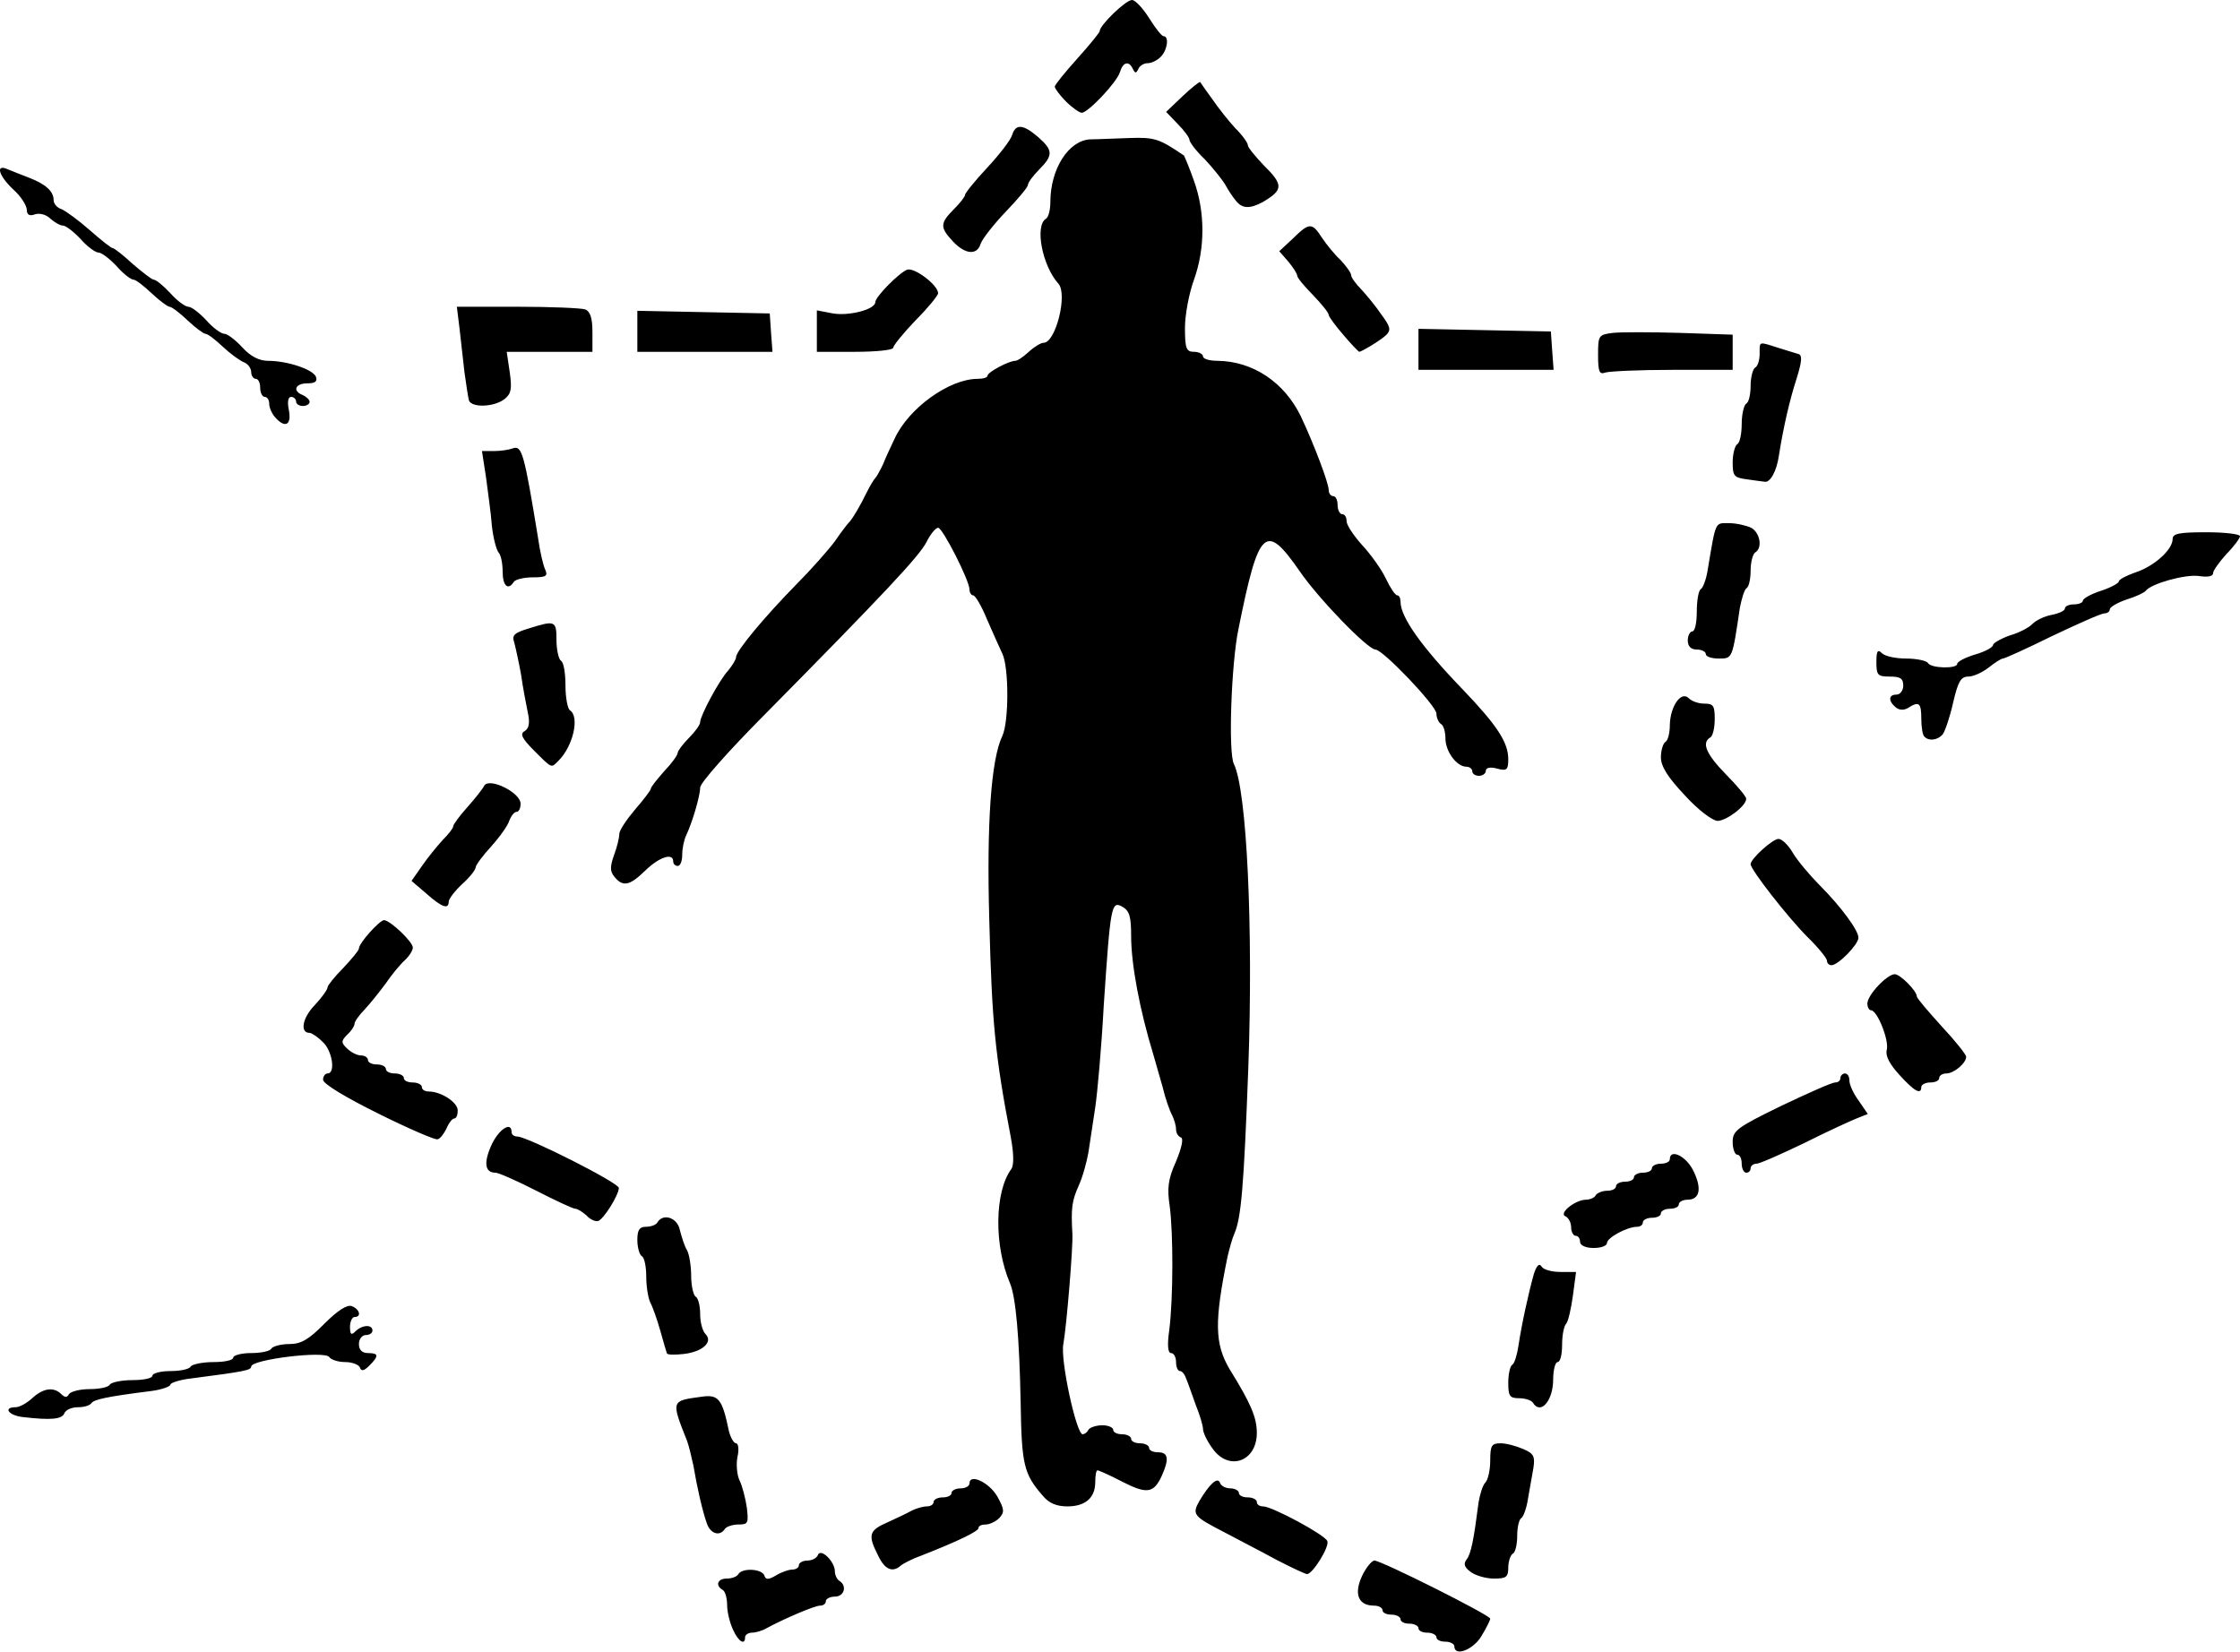
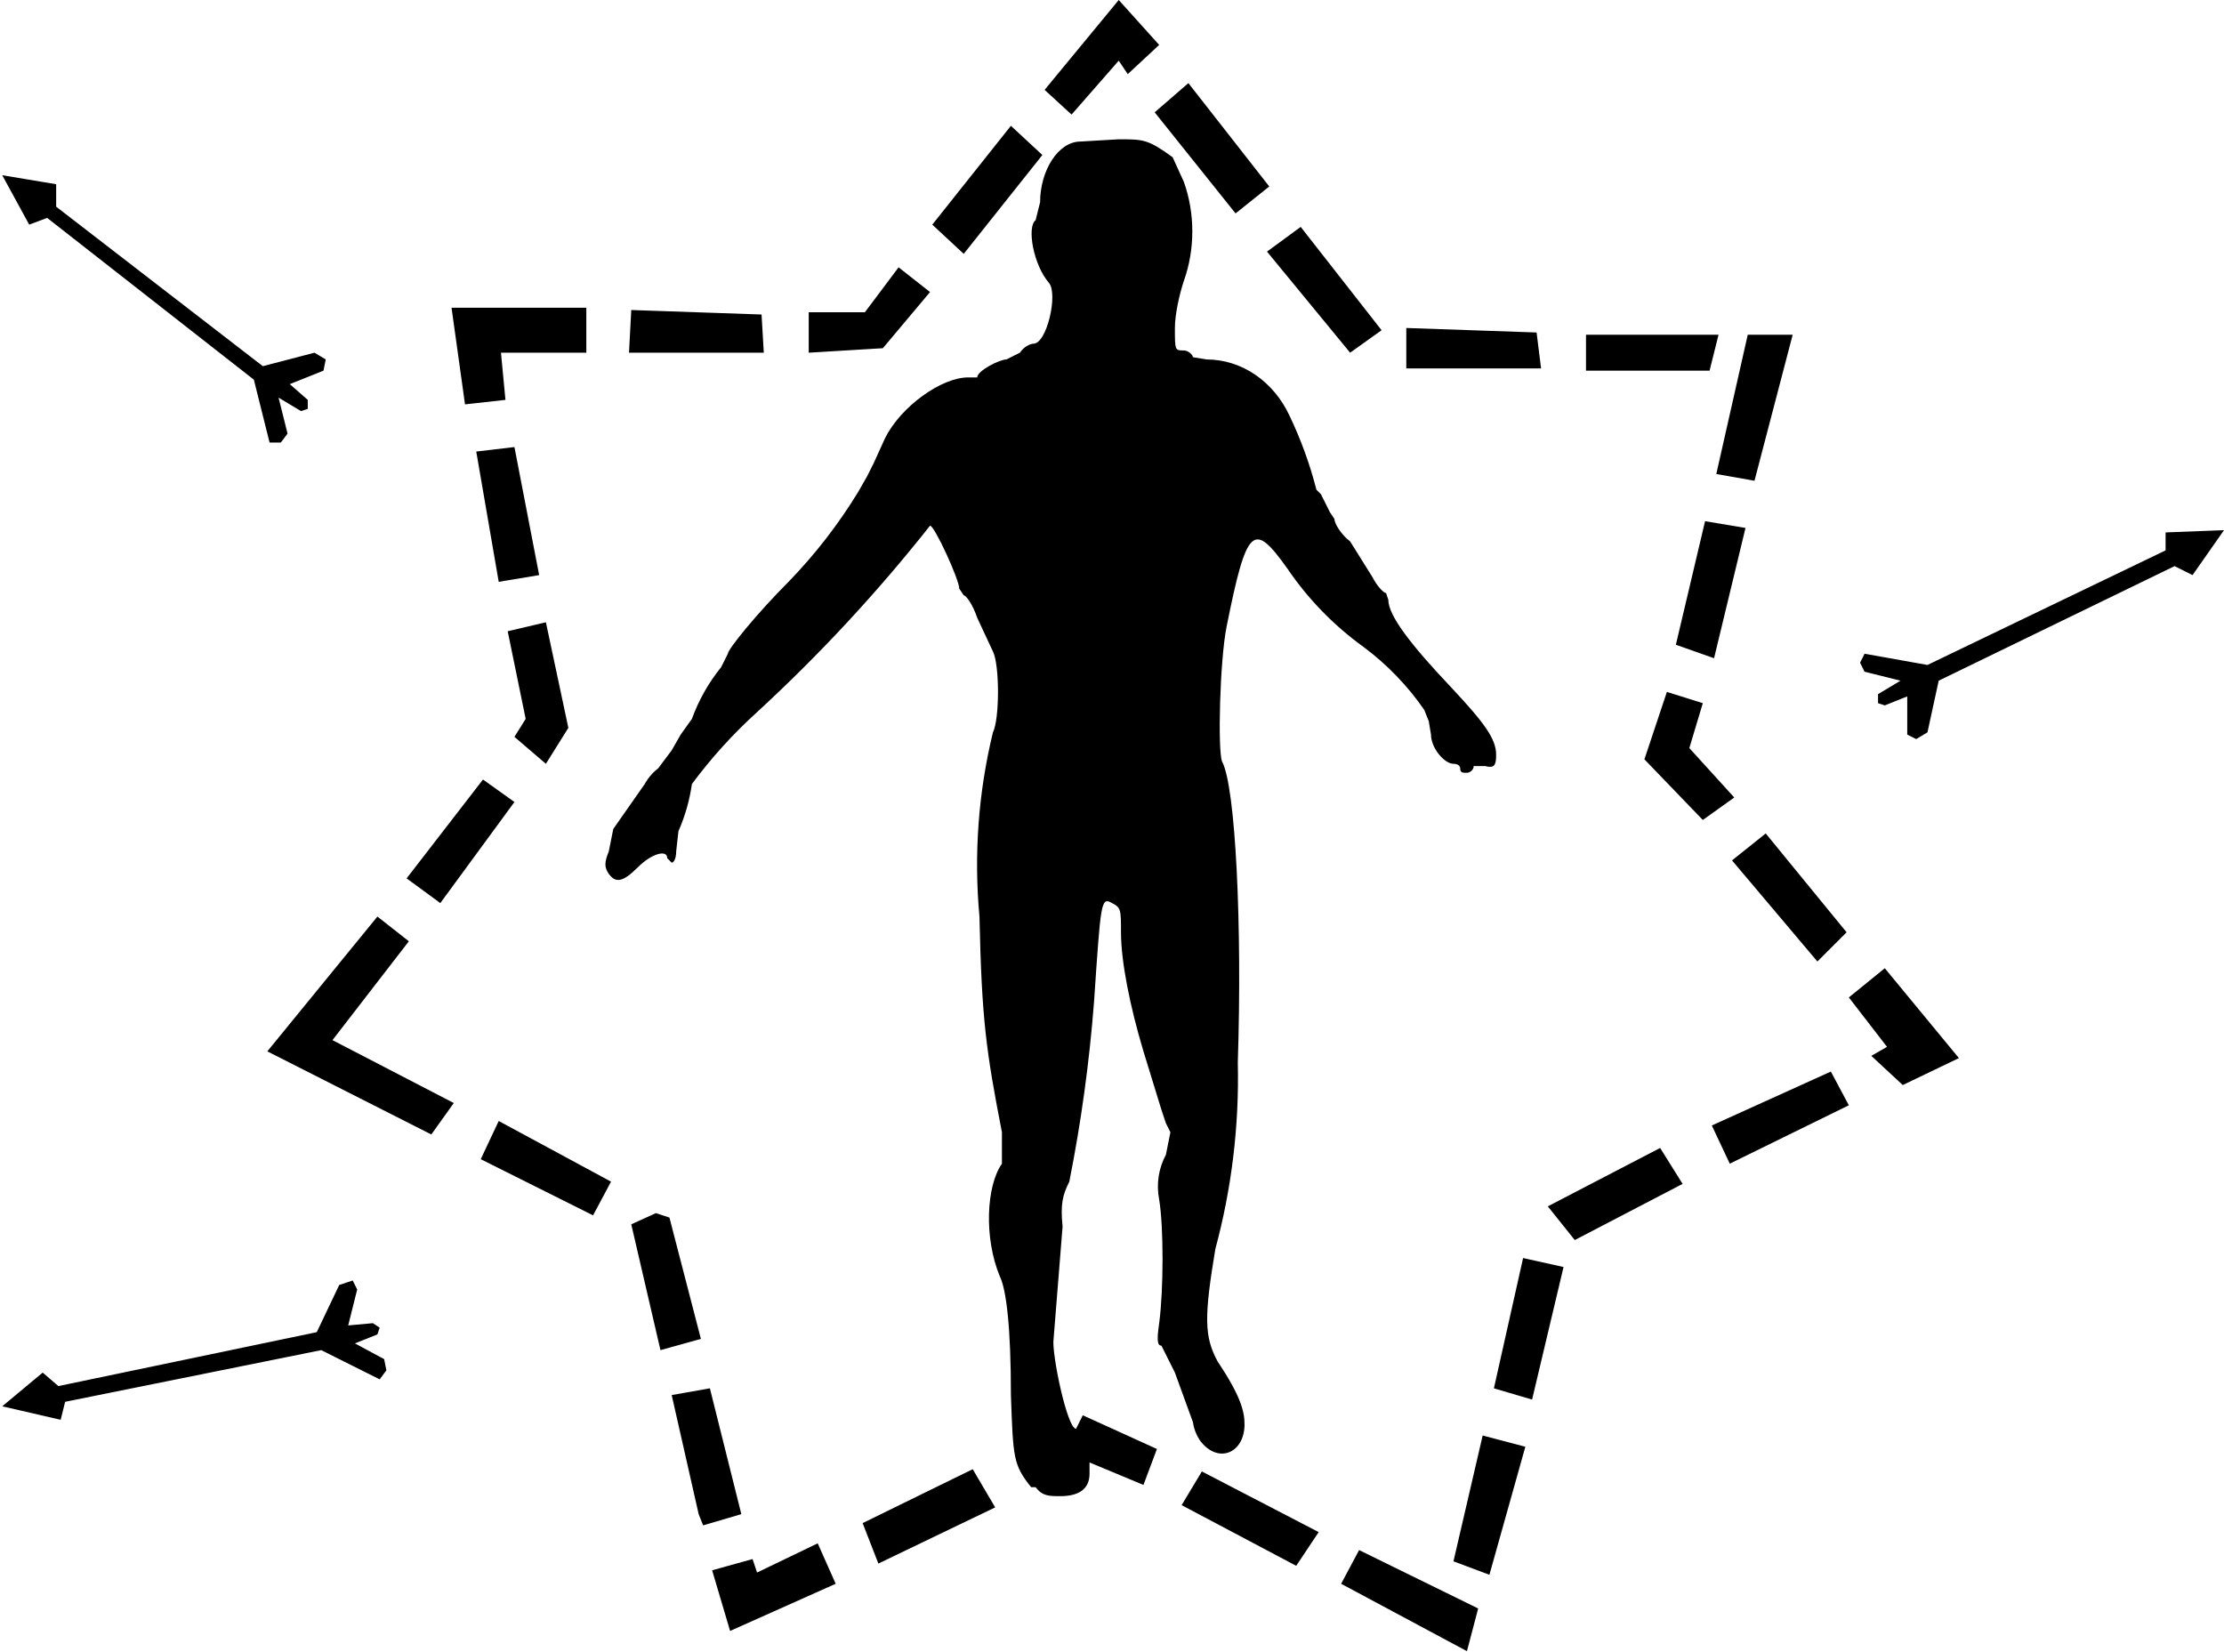
- <svg xmlns="http://www.w3.org/2000/svg" id="root" viewBox="0 0 99 73">
-   <g>
-     <path d="M 64.277 72.77 C 64.277 72.668 64.098 72.566 63.883 72.566 C 63.664 72.566 63.484 72.488 63.484 72.367 C 63.484 72.27 63.305 72.168 63.086 72.168 C 62.867 72.168 62.691 72.09 62.691 71.969 C 62.691 71.871 62.512 71.77 62.293 71.77 C 62.074 71.77 61.898 71.691 61.898 71.57 C 61.898 71.473 61.719 71.371 61.5 71.371 C 61.281 71.371 61.102 71.293 61.102 71.172 C 61.102 71.074 60.945 70.973 60.727 70.973 C 60.031 70.973 59.832 70.457 60.191 69.676 C 60.367 69.297 60.629 68.98 60.746 68.98 C 61.043 68.98 65.863 71.391 65.863 71.551 C 65.863 71.613 65.688 71.969 65.469 72.328 C 65.109 72.926 64.277 73.246 64.277 72.77 Z M 32.395 72.031 C 32.254 71.73 32.137 71.254 32.137 70.953 C 32.137 70.656 32.055 70.336 31.938 70.277 C 31.598 70.078 31.719 69.777 32.113 69.777 C 32.332 69.777 32.57 69.699 32.633 69.578 C 32.809 69.297 33.664 69.34 33.781 69.637 C 33.84 69.836 33.961 69.836 34.297 69.637 C 34.516 69.5 34.852 69.379 35.012 69.379 C 35.172 69.379 35.309 69.297 35.309 69.18 C 35.309 69.078 35.488 68.98 35.688 68.98 C 35.906 68.98 36.102 68.859 36.145 68.742 C 36.262 68.402 36.898 69.02 36.898 69.457 C 36.898 69.617 36.996 69.816 37.094 69.875 C 37.453 70.098 37.312 70.574 36.898 70.574 C 36.68 70.574 36.5 70.676 36.5 70.773 C 36.5 70.895 36.383 70.973 36.242 70.973 C 36.004 70.973 34.656 71.551 33.883 71.969 C 33.684 72.09 33.387 72.168 33.227 72.168 C 33.066 72.168 32.93 72.27 32.93 72.367 C 32.93 72.746 32.633 72.566 32.395 72.031 Z M 64.992 69.477 C 64.715 69.277 64.676 69.121 64.812 68.941 C 65.012 68.699 65.133 68.082 65.348 66.406 C 65.41 66.051 65.527 65.652 65.648 65.531 C 65.766 65.41 65.863 64.973 65.863 64.555 C 65.863 63.895 65.926 63.797 66.32 63.797 C 66.578 63.797 67.016 63.918 67.332 64.055 C 67.789 64.254 67.848 64.375 67.77 64.895 C 67.711 65.23 67.609 65.828 67.531 66.25 C 67.473 66.648 67.332 67.047 67.234 67.105 C 67.137 67.164 67.055 67.504 67.055 67.883 C 67.055 68.262 66.977 68.621 66.855 68.68 C 66.758 68.742 66.66 69.02 66.66 69.297 C 66.66 69.719 66.559 69.777 66.023 69.777 C 65.668 69.777 65.191 69.637 64.992 69.477 Z M 56.441 68.961 C 55.785 68.602 54.734 68.062 54.098 67.723 C 52.75 67.027 52.672 66.945 53.008 66.348 C 53.445 65.609 53.82 65.25 53.922 65.551 C 53.961 65.672 54.16 65.789 54.379 65.789 C 54.574 65.789 54.754 65.891 54.754 65.988 C 54.754 66.109 54.934 66.188 55.152 66.188 C 55.367 66.188 55.547 66.289 55.547 66.387 C 55.547 66.508 55.668 66.586 55.824 66.586 C 56.223 66.586 58.562 67.844 58.664 68.121 C 58.762 68.383 58.008 69.578 57.77 69.578 C 57.691 69.578 57.094 69.297 56.441 68.961 Z M 38.801 68.742 C 38.344 67.844 38.406 67.645 39.238 67.285 C 39.637 67.105 40.133 66.867 40.309 66.766 C 40.508 66.668 40.805 66.586 40.965 66.586 C 41.121 66.586 41.262 66.508 41.262 66.387 C 41.262 66.289 41.441 66.188 41.66 66.188 C 41.879 66.188 42.055 66.109 42.055 65.988 C 42.055 65.891 42.234 65.789 42.453 65.789 C 42.672 65.789 42.848 65.691 42.848 65.57 C 42.848 65.113 43.723 65.531 44.078 66.148 C 44.398 66.727 44.398 66.848 44.16 67.105 C 44 67.266 43.723 67.387 43.562 67.387 C 43.387 67.387 43.246 67.445 43.246 67.543 C 43.246 67.684 42.352 68.121 40.766 68.742 C 40.328 68.898 39.895 69.121 39.793 69.219 C 39.438 69.52 39.098 69.379 38.801 68.742 Z M 31.242 67.344 C 31.043 66.785 30.805 65.73 30.648 64.793 C 30.566 64.414 30.449 63.918 30.367 63.695 C 29.656 61.902 29.656 61.922 30.984 61.742 C 31.758 61.625 31.918 61.824 32.215 63.258 C 32.293 63.559 32.434 63.797 32.531 63.797 C 32.633 63.797 32.672 64.074 32.59 64.414 C 32.531 64.734 32.57 65.211 32.691 65.449 C 32.809 65.691 32.949 66.23 33.008 66.648 C 33.086 67.324 33.066 67.387 32.633 67.387 C 32.371 67.387 32.094 67.484 32.035 67.586 C 31.816 67.922 31.402 67.805 31.242 67.344 Z M 46.082 66.109 C 45.25 65.152 45.152 64.754 45.109 62.004 C 45.051 59.07 44.895 57.336 44.637 56.719 C 43.922 55.043 43.961 52.672 44.695 51.676 C 44.812 51.516 44.812 51.016 44.676 50.281 C 43.98 46.652 43.84 45.215 43.723 40.672 C 43.602 36.406 43.801 33.574 44.297 32.535 C 44.594 31.918 44.594 29.488 44.297 28.887 C 44.18 28.629 43.859 27.93 43.621 27.375 C 43.387 26.797 43.105 26.316 43.008 26.316 C 42.93 26.316 42.848 26.195 42.848 26.059 C 42.848 25.66 41.66 23.328 41.461 23.328 C 41.359 23.328 41.121 23.605 40.945 23.965 C 40.629 24.582 39.098 26.219 33.781 31.602 C 32.215 33.176 30.945 34.609 30.945 34.809 C 30.945 35.188 30.586 36.383 30.328 36.922 C 30.23 37.121 30.152 37.5 30.152 37.781 C 30.152 38.059 30.07 38.277 29.953 38.277 C 29.852 38.277 29.754 38.199 29.754 38.078 C 29.754 37.68 29.141 37.879 28.523 38.477 C 27.828 39.156 27.531 39.215 27.156 38.758 C 26.957 38.516 26.957 38.316 27.137 37.801 C 27.273 37.441 27.371 37.023 27.371 36.863 C 27.371 36.703 27.691 36.227 28.066 35.785 C 28.445 35.348 28.762 34.93 28.762 34.871 C 28.762 34.789 29.039 34.449 29.355 34.09 C 29.695 33.734 29.953 33.375 29.953 33.273 C 29.953 33.195 30.172 32.895 30.449 32.617 C 30.727 32.336 30.945 32.039 30.945 31.918 C 30.945 31.641 31.797 30.043 32.195 29.625 C 32.371 29.406 32.531 29.148 32.531 29.047 C 32.531 28.77 33.82 27.234 35.211 25.816 C 35.863 25.16 36.617 24.305 36.898 23.926 C 37.156 23.547 37.434 23.188 37.492 23.125 C 37.652 22.988 38.047 22.309 38.324 21.73 C 38.465 21.453 38.621 21.191 38.684 21.133 C 38.742 21.074 38.902 20.793 39.039 20.496 C 39.16 20.176 39.398 19.699 39.535 19.398 C 40.152 18.043 41.957 16.746 43.207 16.746 C 43.445 16.746 43.645 16.688 43.645 16.609 C 43.645 16.449 44.594 15.949 44.871 15.949 C 44.973 15.949 45.23 15.77 45.469 15.551 C 45.707 15.332 46.004 15.152 46.121 15.152 C 46.66 15.152 47.195 13 46.777 12.539 C 46.062 11.742 45.727 9.988 46.223 9.672 C 46.34 9.609 46.422 9.27 46.422 8.934 C 46.422 7.457 47.234 6.203 48.188 6.16 C 48.465 6.16 49.238 6.121 49.895 6.102 C 51.023 6.062 51.223 6.121 52.332 6.879 C 52.352 6.918 52.57 7.418 52.77 7.996 C 53.266 9.371 53.266 10.984 52.77 12.363 C 52.551 12.961 52.371 13.918 52.371 14.496 C 52.371 15.41 52.434 15.551 52.77 15.551 C 52.988 15.551 53.168 15.652 53.168 15.75 C 53.168 15.871 53.465 15.949 53.82 15.949 C 55.367 15.969 56.758 16.887 57.492 18.402 C 58.066 19.617 58.723 21.352 58.723 21.652 C 58.723 21.812 58.82 21.93 58.922 21.93 C 59.039 21.93 59.117 22.109 59.117 22.328 C 59.117 22.547 59.219 22.727 59.316 22.727 C 59.438 22.727 59.516 22.867 59.516 23.047 C 59.516 23.207 59.832 23.684 60.191 24.082 C 60.566 24.484 61.043 25.141 61.242 25.559 C 61.441 25.977 61.66 26.316 61.758 26.316 C 61.836 26.316 61.898 26.438 61.898 26.598 C 61.898 27.273 62.809 28.57 64.656 30.484 C 66.164 32.059 66.66 32.816 66.66 33.555 C 66.66 34.031 66.598 34.09 66.164 33.973 C 65.863 33.891 65.668 33.934 65.668 34.07 C 65.668 34.191 65.527 34.293 65.367 34.293 C 65.211 34.293 65.07 34.211 65.07 34.09 C 65.07 33.992 64.953 33.891 64.812 33.891 C 64.379 33.891 63.883 33.215 63.883 32.637 C 63.883 32.355 63.801 32.059 63.684 32 C 63.582 31.938 63.484 31.719 63.484 31.539 C 63.484 31.199 61.121 28.711 60.785 28.711 C 60.43 28.688 58.266 26.457 57.434 25.238 C 55.926 23.066 55.629 23.348 54.734 27.812 C 54.418 29.328 54.277 33.273 54.535 33.773 C 55.109 34.949 55.391 41.051 55.172 47.168 C 54.973 52.512 54.852 53.848 54.555 54.527 C 54.457 54.746 54.336 55.203 54.258 55.523 C 53.664 58.414 53.684 59.391 54.336 60.508 C 55.289 62.043 55.547 62.66 55.547 63.34 C 55.547 64.613 54.297 65.051 53.582 64.016 C 53.344 63.695 53.168 63.316 53.168 63.16 C 53.168 63.02 53.027 62.539 52.848 62.102 C 52.691 61.664 52.512 61.145 52.434 60.965 C 52.371 60.766 52.254 60.605 52.156 60.605 C 52.055 60.605 51.977 60.426 51.977 60.207 C 51.977 59.988 51.879 59.809 51.758 59.809 C 51.617 59.809 51.578 59.469 51.68 58.773 C 51.855 57.336 51.855 54.547 51.699 53.328 C 51.578 52.531 51.617 52.133 51.977 51.336 C 52.234 50.719 52.312 50.32 52.195 50.281 C 52.074 50.238 51.977 50.082 51.977 49.922 C 51.977 49.762 51.898 49.48 51.797 49.281 C 51.699 49.105 51.5 48.547 51.383 48.047 C 51.242 47.547 51.062 46.93 50.984 46.652 C 50.367 44.637 49.992 42.625 49.992 41.367 C 49.992 40.492 49.914 40.254 49.594 40.074 C 49.117 39.812 49.078 40.031 48.781 44.457 C 48.684 46.273 48.504 48.285 48.406 48.945 C 48.305 49.602 48.168 50.5 48.105 50.938 C 48.027 51.375 47.848 52.035 47.672 52.414 C 47.371 53.09 47.332 53.41 47.395 54.527 C 47.434 55.066 47.137 58.633 46.996 59.41 C 46.855 60.109 47.57 63.398 47.848 63.398 C 47.93 63.398 48.047 63.316 48.105 63.199 C 48.168 63.098 48.445 63 48.723 63 C 48.98 63 49.199 63.098 49.199 63.199 C 49.199 63.316 49.379 63.398 49.594 63.398 C 49.812 63.398 49.992 63.496 49.992 63.598 C 49.992 63.715 50.172 63.797 50.391 63.797 C 50.605 63.797 50.785 63.895 50.785 63.996 C 50.785 64.117 50.965 64.195 51.184 64.195 C 51.641 64.195 51.68 64.496 51.34 65.25 C 50.984 66.008 50.688 66.051 49.594 65.492 C 49.059 65.211 48.562 64.992 48.504 64.992 C 48.445 64.992 48.406 65.23 48.406 65.512 C 48.406 66.207 47.969 66.586 47.176 66.586 C 46.699 66.586 46.359 66.449 46.082 66.109 Z M 1.043 62.641 C 0.391 62.582 0.109 62.203 0.688 62.203 C 0.863 62.203 1.184 62.023 1.422 61.805 C 1.898 61.363 2.371 61.285 2.711 61.625 C 2.867 61.781 2.969 61.781 3.047 61.625 C 3.129 61.504 3.543 61.402 3.961 61.402 C 4.379 61.402 4.793 61.324 4.852 61.203 C 4.914 61.105 5.367 61.004 5.863 61.004 C 6.34 61.004 6.738 60.926 6.738 60.805 C 6.738 60.707 7.094 60.605 7.512 60.605 C 7.949 60.605 8.363 60.527 8.426 60.406 C 8.484 60.309 8.941 60.207 9.438 60.207 C 9.914 60.207 10.309 60.129 10.309 60.008 C 10.309 59.91 10.668 59.809 11.082 59.809 C 11.52 59.809 11.938 59.73 11.996 59.609 C 12.055 59.512 12.414 59.41 12.789 59.41 C 13.305 59.41 13.645 59.211 14.336 58.512 C 14.934 57.914 15.348 57.656 15.547 57.734 C 15.906 57.875 15.984 58.215 15.668 58.215 C 15.566 58.215 15.469 58.414 15.469 58.652 C 15.469 58.992 15.527 59.031 15.707 58.852 C 16.004 58.555 16.461 58.535 16.461 58.812 C 16.461 58.934 16.32 59.012 16.164 59.012 C 16.004 59.012 15.863 59.191 15.863 59.41 C 15.863 59.668 16.004 59.809 16.262 59.809 C 16.738 59.809 16.758 59.93 16.32 60.367 C 16.082 60.605 15.965 60.625 15.906 60.445 C 15.863 60.328 15.566 60.207 15.27 60.207 C 14.953 60.207 14.637 60.109 14.555 59.988 C 14.379 59.691 11.102 60.09 11.102 60.406 C 11.102 60.566 10.805 60.625 8.484 60.926 C 7.949 60.984 7.531 61.125 7.531 61.203 C 7.531 61.285 7.156 61.426 6.699 61.484 C 4.656 61.742 4.16 61.863 4.039 62.023 C 3.98 62.121 3.723 62.203 3.445 62.203 C 3.168 62.203 2.91 62.32 2.848 62.461 C 2.75 62.738 2.254 62.781 1.043 62.641 Z M 67.75 62.004 C 67.691 61.902 67.414 61.805 67.137 61.805 C 66.719 61.805 66.66 61.703 66.66 61.125 C 66.66 60.746 66.738 60.387 66.836 60.328 C 66.938 60.27 67.055 59.867 67.113 59.469 C 67.254 58.512 67.57 57.098 67.789 56.32 C 67.91 55.941 68.027 55.82 68.129 55.98 C 68.207 56.121 68.582 56.223 68.961 56.223 L 69.656 56.223 L 69.516 57.277 C 69.438 57.836 69.316 58.395 69.219 58.512 C 69.117 58.613 69.039 59.031 69.039 59.449 C 69.039 59.867 68.961 60.207 68.84 60.207 C 68.742 60.207 68.645 60.547 68.645 60.965 C 68.645 61.922 68.086 62.559 67.75 62.004 Z M 29.477 59.828 C 29.457 59.77 29.316 59.312 29.18 58.812 C 29.039 58.312 28.84 57.754 28.742 57.578 C 28.645 57.379 28.562 56.859 28.562 56.441 C 28.562 56 28.484 55.582 28.363 55.523 C 28.266 55.465 28.168 55.145 28.168 54.805 C 28.168 54.367 28.266 54.227 28.543 54.227 C 28.762 54.227 29 54.148 29.059 54.027 C 29.316 53.609 29.953 53.828 30.051 54.387 C 30.133 54.688 30.25 55.086 30.367 55.266 C 30.469 55.465 30.547 55.98 30.547 56.398 C 30.547 56.84 30.648 57.258 30.746 57.316 C 30.863 57.379 30.945 57.734 30.945 58.094 C 30.945 58.434 31.043 58.832 31.184 58.973 C 31.52 59.312 31.062 59.75 30.23 59.848 C 29.852 59.891 29.516 59.891 29.477 59.828 Z M 69.832 54.887 C 69.832 54.746 69.754 54.625 69.637 54.625 C 69.535 54.625 69.438 54.445 69.438 54.246 C 69.438 54.027 69.316 53.828 69.199 53.77 C 68.859 53.648 69.594 53.051 70.07 53.031 C 70.25 53.031 70.469 52.953 70.527 52.832 C 70.586 52.73 70.824 52.633 71.043 52.633 C 71.242 52.633 71.422 52.551 71.422 52.434 C 71.422 52.332 71.598 52.234 71.816 52.234 C 72.035 52.234 72.215 52.152 72.215 52.035 C 72.215 51.934 72.395 51.836 72.609 51.836 C 72.828 51.836 73.008 51.754 73.008 51.637 C 73.008 51.535 73.188 51.438 73.406 51.438 C 73.621 51.438 73.801 51.355 73.801 51.238 C 73.801 50.758 74.516 51.098 74.832 51.734 C 75.23 52.531 75.133 53.031 74.574 53.031 C 74.379 53.031 74.199 53.129 74.199 53.23 C 74.199 53.352 74.02 53.43 73.801 53.43 C 73.582 53.43 73.406 53.531 73.406 53.629 C 73.406 53.75 73.227 53.828 73.008 53.828 C 72.789 53.828 72.609 53.93 72.609 54.027 C 72.609 54.148 72.492 54.227 72.352 54.227 C 71.918 54.227 71.023 54.707 71.023 54.945 C 71.023 55.066 70.766 55.164 70.43 55.164 C 70.07 55.164 69.832 55.043 69.832 54.887 Z M 25.926 53.73 C 25.746 53.57 25.527 53.43 25.43 53.43 C 25.328 53.43 24.555 53.07 23.703 52.633 C 22.848 52.195 22.035 51.836 21.898 51.836 C 21.441 51.836 21.359 51.418 21.719 50.617 C 22.035 49.922 22.609 49.543 22.609 50.039 C 22.609 50.16 22.73 50.238 22.867 50.238 C 23.305 50.238 27.371 52.293 27.352 52.512 C 27.332 52.852 26.68 53.887 26.441 53.969 C 26.32 54.008 26.082 53.906 25.926 53.73 Z M 76.977 51.438 C 76.977 51.219 76.898 51.039 76.777 51.039 C 76.68 51.039 76.578 50.797 76.578 50.48 C 76.578 49.98 76.758 49.84 78.723 48.883 C 79.895 48.324 80.965 47.848 81.102 47.848 C 81.242 47.848 81.34 47.77 81.34 47.648 C 81.34 47.547 81.441 47.449 81.539 47.449 C 81.66 47.449 81.738 47.59 81.738 47.77 C 81.738 47.949 81.918 48.348 82.156 48.664 L 82.551 49.242 L 82.094 49.422 C 81.836 49.523 80.785 50 79.754 50.52 C 78.723 51.016 77.77 51.438 77.633 51.438 C 77.492 51.438 77.371 51.535 77.371 51.637 C 77.371 51.754 77.293 51.836 77.176 51.836 C 77.074 51.836 76.977 51.656 76.977 51.438 Z M 16.719 49.223 C 15.27 48.504 14.277 47.906 14.277 47.727 C 14.277 47.57 14.379 47.449 14.477 47.449 C 14.852 47.449 14.676 46.391 14.238 46.035 C 14.02 45.812 13.762 45.656 13.684 45.656 C 13.246 45.656 13.363 44.996 13.902 44.438 C 14.219 44.102 14.477 43.742 14.477 43.641 C 14.477 43.562 14.793 43.164 15.172 42.785 C 15.547 42.387 15.863 42.008 15.863 41.926 C 15.863 41.688 16.777 40.672 16.977 40.672 C 17.254 40.691 18.246 41.629 18.246 41.887 C 18.246 42.008 18.086 42.266 17.891 42.445 C 17.691 42.625 17.312 43.082 17.055 43.461 C 16.777 43.84 16.359 44.359 16.121 44.617 C 15.863 44.879 15.668 45.156 15.668 45.258 C 15.668 45.355 15.527 45.574 15.348 45.734 C 15.07 46.012 15.07 46.094 15.348 46.352 C 15.508 46.512 15.785 46.652 15.945 46.652 C 16.121 46.652 16.262 46.75 16.262 46.852 C 16.262 46.969 16.441 47.051 16.66 47.051 C 16.879 47.051 17.055 47.148 17.055 47.25 C 17.055 47.367 17.234 47.449 17.453 47.449 C 17.672 47.449 17.848 47.547 17.848 47.648 C 17.848 47.77 18.027 47.848 18.246 47.848 C 18.465 47.848 18.645 47.949 18.645 48.047 C 18.645 48.168 18.781 48.246 18.941 48.246 C 19.496 48.246 20.23 48.727 20.23 49.082 C 20.23 49.281 20.172 49.441 20.07 49.441 C 19.992 49.441 19.832 49.641 19.734 49.883 C 19.613 50.121 19.457 50.34 19.336 50.359 C 19.238 50.398 18.047 49.883 16.719 49.223 Z M 83.961 47.527 C 83.504 47.031 83.324 46.672 83.387 46.414 C 83.504 45.992 82.969 44.656 82.691 44.656 C 82.609 44.656 82.531 44.52 82.531 44.359 C 82.531 43.98 83.406 43.062 83.742 43.062 C 83.98 43.062 84.715 43.801 84.715 44.039 C 84.715 44.121 85.211 44.699 85.805 45.355 C 86.402 45.992 86.898 46.613 86.898 46.711 C 86.898 46.992 86.359 47.449 86.023 47.449 C 85.844 47.449 85.707 47.547 85.707 47.648 C 85.707 47.77 85.527 47.848 85.309 47.848 C 85.09 47.848 84.914 47.949 84.914 48.047 C 84.914 48.406 84.613 48.246 83.961 47.527 Z M 80.746 42.465 C 80.746 42.363 80.367 41.887 79.895 41.43 C 79 40.531 77.371 38.438 77.371 38.199 C 77.371 37.961 78.344 37.082 78.602 37.082 C 78.762 37.082 79.039 37.359 79.238 37.699 C 79.438 38.039 79.973 38.676 80.43 39.137 C 81.383 40.094 82.137 41.129 82.137 41.449 C 82.137 41.746 81.242 42.664 80.945 42.664 C 80.844 42.664 80.746 42.586 80.746 42.465 Z M 18.84 39.496 L 18.188 38.938 L 18.664 38.258 C 18.922 37.879 19.336 37.383 19.574 37.121 C 19.832 36.863 20.031 36.605 20.031 36.523 C 20.031 36.445 20.309 36.066 20.648 35.688 C 20.984 35.309 21.32 34.891 21.402 34.73 C 21.617 34.352 23.008 35.027 23.008 35.527 C 23.008 35.727 22.93 35.887 22.828 35.887 C 22.73 35.887 22.59 36.066 22.512 36.266 C 22.453 36.484 22.094 36.984 21.719 37.402 C 21.34 37.82 21.023 38.238 21.023 38.34 C 21.023 38.438 20.766 38.777 20.43 39.074 C 20.109 39.375 19.832 39.734 19.832 39.852 C 19.832 40.211 19.535 40.113 18.84 39.496 Z M 74.457 35.148 C 73.703 34.352 73.406 33.871 73.406 33.473 C 73.406 33.176 73.504 32.855 73.602 32.797 C 73.723 32.734 73.801 32.379 73.801 32.039 C 73.82 31.223 74.297 30.523 74.637 30.863 C 74.773 31 75.07 31.102 75.328 31.102 C 75.727 31.102 75.785 31.199 75.785 31.777 C 75.785 32.156 75.707 32.535 75.586 32.598 C 75.191 32.836 75.41 33.336 76.281 34.23 C 76.777 34.73 77.176 35.207 77.176 35.309 C 77.176 35.625 76.301 36.285 75.906 36.285 C 75.668 36.266 75.031 35.785 74.457 35.148 Z M 23.602 33.176 C 23.066 32.637 22.969 32.438 23.188 32.316 C 23.387 32.199 23.426 31.938 23.324 31.48 C 23.246 31.102 23.105 30.363 23.027 29.805 C 22.93 29.266 22.789 28.629 22.73 28.41 C 22.609 28.07 22.73 27.973 23.387 27.773 C 24.535 27.414 24.594 27.434 24.594 28.289 C 24.594 28.73 24.695 29.148 24.793 29.207 C 24.914 29.266 24.992 29.766 24.992 30.305 C 24.992 30.844 25.09 31.34 25.191 31.398 C 25.629 31.68 25.328 32.996 24.676 33.633 C 24.355 33.953 24.418 33.992 23.602 33.176 Z M 85.051 32.559 C 84.973 32.496 84.914 32.137 84.914 31.758 C 84.914 31.062 84.812 30.98 84.316 31.301 C 84.141 31.398 83.941 31.398 83.781 31.262 C 83.445 30.98 83.465 30.703 83.82 30.703 C 83.98 30.703 84.117 30.523 84.117 30.305 C 84.117 29.984 83.98 29.906 83.523 29.906 C 82.988 29.906 82.93 29.844 82.93 29.266 C 82.93 28.77 82.988 28.688 83.168 28.867 C 83.305 29.008 83.781 29.109 84.238 29.109 C 84.715 29.109 85.152 29.207 85.211 29.309 C 85.348 29.547 86.5 29.566 86.5 29.348 C 86.5 29.246 86.855 29.066 87.293 28.93 C 87.73 28.809 88.086 28.609 88.086 28.508 C 88.086 28.43 88.426 28.23 88.82 28.09 C 89.238 27.973 89.695 27.73 89.832 27.574 C 89.992 27.414 90.367 27.234 90.688 27.176 C 91.004 27.113 91.262 26.996 91.262 26.895 C 91.262 26.797 91.441 26.715 91.66 26.715 C 91.879 26.715 92.055 26.637 92.055 26.555 C 92.055 26.457 92.414 26.258 92.848 26.117 C 93.285 25.977 93.645 25.777 93.645 25.699 C 93.645 25.617 93.98 25.441 94.379 25.301 C 95.191 25.039 96.023 24.305 96.023 23.824 C 96.023 23.586 96.301 23.527 97.512 23.527 C 98.324 23.527 99 23.605 99 23.703 C 99 23.785 98.742 24.145 98.406 24.484 C 98.086 24.84 97.809 25.219 97.809 25.34 C 97.809 25.48 97.57 25.52 97.176 25.461 C 96.578 25.379 95.07 25.797 94.832 26.117 C 94.773 26.195 94.398 26.375 94 26.496 C 93.582 26.637 93.246 26.836 93.246 26.934 C 93.246 27.035 93.129 27.113 93.008 27.113 C 92.867 27.113 91.836 27.574 90.707 28.109 C 89.574 28.668 88.602 29.109 88.523 29.109 C 88.445 29.109 88.168 29.289 87.891 29.508 C 87.609 29.727 87.215 29.906 86.996 29.906 C 86.66 29.906 86.539 30.125 86.32 31.062 C 86.184 31.68 85.965 32.316 85.863 32.457 C 85.648 32.715 85.25 32.777 85.051 32.559 Z M 75.391 28.91 C 75.391 28.809 75.211 28.711 74.992 28.711 C 74.734 28.711 74.594 28.57 74.594 28.309 C 74.594 28.09 74.695 27.91 74.793 27.91 C 74.914 27.91 74.992 27.512 74.992 27.035 C 74.992 26.535 75.07 26.098 75.172 26.039 C 75.27 25.977 75.41 25.598 75.469 25.219 C 75.844 22.988 75.785 23.125 76.422 23.125 C 76.738 23.125 77.176 23.227 77.395 23.328 C 77.789 23.547 77.91 24.223 77.57 24.422 C 77.473 24.484 77.371 24.84 77.371 25.219 C 77.371 25.598 77.293 25.938 77.195 25.996 C 77.094 26.059 76.977 26.457 76.898 26.855 C 76.559 29.129 76.578 29.109 75.965 29.109 C 75.648 29.109 75.391 29.027 75.391 28.91 Z M 22.215 25.262 C 22.215 24.902 22.137 24.523 22.035 24.422 C 21.938 24.305 21.797 23.785 21.738 23.227 C 21.699 22.688 21.559 21.711 21.48 21.094 L 21.301 19.938 L 21.836 19.938 C 22.137 19.938 22.512 19.879 22.672 19.816 C 23.066 19.68 23.168 20.035 23.781 23.785 C 23.859 24.344 24 24.98 24.098 25.18 C 24.219 25.461 24.141 25.52 23.543 25.52 C 23.148 25.52 22.77 25.617 22.711 25.719 C 22.453 26.117 22.215 25.898 22.215 25.262 Z M 77.234 21.191 C 76.641 21.113 76.578 21.055 76.578 20.434 C 76.578 20.059 76.68 19.699 76.777 19.637 C 76.898 19.578 76.977 19.16 76.977 18.742 C 76.977 18.324 77.074 17.902 77.176 17.844 C 77.293 17.785 77.371 17.426 77.371 17.047 C 77.371 16.668 77.473 16.309 77.57 16.25 C 77.691 16.188 77.77 15.91 77.77 15.633 C 77.77 15.074 77.711 15.094 78.582 15.371 C 78.961 15.492 79.355 15.609 79.496 15.652 C 79.656 15.711 79.637 15.969 79.418 16.688 C 79.098 17.664 78.82 18.879 78.621 20.137 C 78.523 20.836 78.227 21.352 77.988 21.293 C 77.93 21.293 77.57 21.234 77.234 21.191 Z M 12.156 18.441 C 12.016 18.281 11.898 18.023 11.898 17.844 C 11.898 17.684 11.816 17.543 11.699 17.543 C 11.598 17.543 11.5 17.367 11.5 17.145 C 11.5 16.926 11.422 16.746 11.301 16.746 C 11.203 16.746 11.102 16.609 11.102 16.449 C 11.102 16.27 10.945 16.07 10.766 16.008 C 10.586 15.93 10.172 15.633 9.832 15.312 C 9.516 15.012 9.18 14.754 9.078 14.754 C 9 14.754 8.645 14.496 8.285 14.156 C 7.949 13.836 7.59 13.559 7.492 13.559 C 7.414 13.559 7.055 13.297 6.699 12.961 C 6.359 12.641 6.004 12.363 5.906 12.363 C 5.785 12.363 5.449 12.102 5.152 11.762 C 4.852 11.445 4.496 11.164 4.355 11.164 C 4.219 11.164 3.859 10.906 3.562 10.566 C 3.266 10.25 2.91 9.969 2.77 9.969 C 2.652 9.969 2.414 9.828 2.234 9.672 C 2.055 9.492 1.777 9.41 1.559 9.469 C 1.301 9.57 1.184 9.492 1.184 9.27 C 1.184 9.094 0.926 8.672 0.586 8.375 C -0.066 7.758 -0.207 7.238 0.328 7.477 C 0.527 7.559 0.965 7.734 1.281 7.855 C 2.016 8.137 2.371 8.453 2.371 8.852 C 2.371 9.012 2.531 9.191 2.73 9.25 C 2.91 9.332 3.465 9.73 3.961 10.168 C 4.457 10.605 4.914 10.965 4.973 10.965 C 5.051 10.965 5.449 11.285 5.863 11.664 C 6.301 12.043 6.719 12.363 6.797 12.363 C 6.898 12.363 7.234 12.641 7.531 12.961 C 7.828 13.297 8.188 13.559 8.324 13.559 C 8.465 13.559 8.82 13.836 9.117 14.156 C 9.418 14.496 9.773 14.754 9.914 14.754 C 10.051 14.754 10.41 15.031 10.707 15.352 C 11.062 15.75 11.461 15.949 11.836 15.949 C 12.711 15.949 13.82 16.328 13.961 16.648 C 14.039 16.867 13.922 16.945 13.582 16.945 C 13.047 16.945 12.91 17.285 13.387 17.465 C 13.543 17.543 13.684 17.664 13.684 17.766 C 13.684 17.863 13.543 17.945 13.387 17.945 C 13.227 17.945 13.086 17.863 13.086 17.746 C 13.086 17.645 12.988 17.543 12.867 17.543 C 12.73 17.543 12.691 17.766 12.77 18.145 C 12.891 18.801 12.59 18.941 12.156 18.441 Z M 20.727 17.703 C 20.688 17.566 20.605 17.008 20.527 16.449 L 20.309 14.516 L 20.191 13.559 L 22.867 13.559 C 24.355 13.559 25.688 13.617 25.863 13.676 C 26.082 13.758 26.184 14.055 26.184 14.676 L 26.184 15.551 L 22.395 15.551 L 22.531 16.469 C 22.633 17.207 22.59 17.406 22.293 17.645 C 21.816 18.004 20.844 18.023 20.727 17.703 Z M 70.629 15.691 C 70.629 14.832 70.648 14.793 71.281 14.715 C 71.617 14.676 72.969 14.676 74.258 14.715 L 76.578 14.793 L 76.578 16.348 L 73.922 16.348 C 72.453 16.348 71.121 16.41 70.945 16.469 C 70.688 16.566 70.629 16.43 70.629 15.691 Z M 62.691 15.453 L 62.691 14.535 L 65.629 14.594 L 68.543 14.652 L 68.602 15.512 L 68.664 16.348 L 62.691 16.348 Z M 28.168 14.652 L 28.168 13.738 L 31.102 13.797 L 34.02 13.855 L 34.078 14.715 L 34.141 15.551 L 28.168 15.551 Z M 36.102 14.633 L 36.102 13.719 L 36.816 13.855 C 37.531 13.977 38.684 13.676 38.684 13.359 C 38.684 13.117 39.734 12.062 40.09 11.922 C 40.41 11.805 41.461 12.602 41.461 12.961 C 41.461 13.059 41.023 13.598 40.469 14.156 C 39.934 14.715 39.477 15.273 39.477 15.371 C 39.477 15.473 38.723 15.551 37.789 15.551 L 36.102 15.551 Z M 59.379 14.812 C 59.02 14.395 58.723 13.996 58.723 13.918 C 58.723 13.816 58.406 13.438 58.027 13.039 C 57.652 12.66 57.332 12.281 57.332 12.184 C 57.332 12.102 57.156 11.824 56.938 11.562 L 56.539 11.105 L 57.137 10.547 C 57.867 9.828 57.988 9.828 58.426 10.508 C 58.621 10.805 59 11.266 59.258 11.504 C 59.496 11.762 59.715 12.062 59.715 12.16 C 59.715 12.262 59.914 12.539 60.172 12.801 C 60.41 13.059 60.824 13.559 61.062 13.918 C 61.461 14.453 61.48 14.594 61.262 14.812 C 61.004 15.055 60.172 15.551 60.07 15.551 C 60.031 15.531 59.715 15.211 59.379 14.812 Z M 42.113 10.668 C 41.539 10.051 41.539 9.871 42.156 9.25 C 42.434 8.973 42.652 8.691 42.652 8.613 C 42.652 8.535 43.086 7.996 43.645 7.398 C 44.18 6.82 44.676 6.18 44.734 5.961 C 44.895 5.465 45.211 5.484 45.887 6.062 C 46.539 6.641 46.559 6.859 45.926 7.496 C 45.648 7.777 45.43 8.074 45.43 8.176 C 45.43 8.273 44.992 8.793 44.457 9.352 C 43.922 9.91 43.426 10.547 43.344 10.766 C 43.188 11.305 42.652 11.246 42.113 10.668 Z M 54.637 8.891 C 54.516 8.754 54.297 8.434 54.16 8.176 C 54.02 7.938 53.602 7.418 53.246 7.039 C 52.867 6.68 52.57 6.281 52.57 6.18 C 52.57 6.082 52.332 5.762 52.055 5.484 L 51.539 4.945 L 52.273 4.246 C 52.672 3.867 53.027 3.59 53.047 3.629 C 53.066 3.668 53.305 4.008 53.582 4.387 C 53.84 4.766 54.297 5.344 54.594 5.664 C 54.914 5.98 55.152 6.32 55.152 6.422 C 55.152 6.52 55.469 6.898 55.844 7.297 C 56.738 8.176 56.719 8.395 55.805 8.934 C 55.25 9.23 54.914 9.23 54.637 8.891 Z M 47.113 4.488 C 46.836 4.207 46.617 3.91 46.617 3.828 C 46.617 3.75 47.074 3.191 47.609 2.594 C 48.148 1.996 48.602 1.438 48.602 1.375 C 48.602 1.117 49.754 0 50.031 0 C 50.172 0 50.508 0.359 50.785 0.797 C 51.062 1.238 51.34 1.598 51.422 1.598 C 51.68 1.598 51.598 2.215 51.301 2.512 C 51.145 2.672 50.887 2.793 50.727 2.793 C 50.547 2.793 50.367 2.91 50.309 3.051 C 50.211 3.25 50.172 3.25 50.07 3.051 C 49.895 2.672 49.637 2.73 49.496 3.191 C 49.355 3.648 48.086 4.984 47.809 4.984 C 47.711 4.984 47.395 4.766 47.113 4.488 Z M 47.113 4.488 " />
-   </g>
+ <svg xmlns="http://www.w3.org/2000/svg" id="root" viewBox=".1 -.1 99 73.5">
+   <path d="m46.6 3.9 3.3-4 1.8 2-1.4 1.3-.4-.6L47.8 5zm8.5 5.5-3.6-4.5L53 3.6l3.6 4.6Zm-13.5.5 3.5-4.4 1.4 1.3-3.5 4.4Zm14.9 1.2L58 10l3.6 4.6-1.4 1zm-20.4 2.7h2.5l1.5-2 1.4 1.1-2.1 2.5-3.3.2zm-7.9-.1 5.8.2.1 1.7h-6zm34.5.8 5.8.2.2 1.6h-6zm8 .3h5.9l-.4 1.6h-5.5zm-50.5-1.2h6v2h-3.8l.2 2.1-1.8.2zM76.5 21l1.4-6.2h2l-1.7 6.5zm-54.2 4.8-1-5.8 1.7-.2 1.1 5.7zm52.4 2.8 1.3-5.5 1.8.3-1.4 5.8zm10.3 4v-1.7l-1 .4-.3-.1v-.4l1-.6-1.6-.4-.2-.4.2-.4 2.8.5 10.6-5.1v-.8l2.6-.1-1.4 2-.8-.4-10.5 5.1-.5 2.3-.5.3zm-62 .1.5-.8-.8-3.9 1.7-.4 1 4.7-1 1.6zm50.3 1 1-3 1.6.5-.6 2 2 2.2-1.4 1zM18.2 39l3.4-4.4 1.4 1-3.3 4.5zm59-.8 1.5-1.2 3.6 4.4-1.3 1.3zm6.2 8.7.7-.4-1.7-2.2L84 43l3.3 4-2.5 1.2zM12 46.7l4.9-6 1.4 1.1-3.4 4.4 5.4 2.8-1 1.4zM76.3 50l5.3-2.4.8 1.5-5.3 2.6zm-54.8 1.5.8-1.7 5 2.7-.8 1.5zM69 53.6l5-2.6 1 1.6-4.8 2.5zM29.5 60l-1.3-5.6 1.1-.5.6.2 1.4 5.4zm38.8 2.2-1.7-.5 1.3-5.8 1.8.4zM46 66.1c-.8-1-.8-1.3-.9-4.1 0-3-.2-4.7-.5-5.3-.7-1.7-.6-4 .1-5v-1.4c-.7-3.6-.9-5-1-9.6a25 25 0 0 1 .6-8.2c.3-.6.3-3 0-3.6l-.7-1.5c-.2-.6-.5-1-.6-1l-.2-.3c0-.4-1.1-2.8-1.3-2.8a71.7 71.7 0 0 1-7.7 8.3 22 22 0 0 0-2.9 3.2 8 8 0 0 1-.6 2.1l-.1.9c0 .3-.1.5-.2.5l-.2-.2c0-.4-.7-.2-1.3.4-.7.7-1 .7-1.3.3-.2-.3-.2-.5 0-1l.2-1 .7-1 .7-1s.2-.4.6-.7l.6-.8.4-.7.5-.7a8 8 0 0 1 1.3-2.3l.3-.6c0-.2 1.3-1.8 2.7-3.2a22.8 22.8 0 0 0 3.1-4l.4-.7.3-.6.5-1.1c.7-1.4 2.5-2.7 3.7-2.7h.4c0-.3 1-.8 1.3-.8l.6-.3c.2-.3.5-.4.6-.4.6 0 1.1-2.2.7-2.7-.7-.8-1-2.5-.6-2.8l.2-.8c0-1.4.8-2.7 1.8-2.7l1.7-.1c1.1 0 1.3 0 2.4.8l.5 1.1c.5 1.4.5 3 0 4.4-.2.6-.4 1.5-.4 2.1 0 1 0 1 .4 1 .2 0 .4.2.4.3l.6.1c1.6 0 3 1 3.7 2.5a18 18 0 0 1 1.2 3.3l.2.2.2.4.2.4.2.3c0 .2.3.7.7 1l1 1.6c.2.4.5.7.6.7l.1.3c0 .7 1 2 2.8 3.9 1.5 1.6 2 2.3 2 3 0 .5-.1.6-.5.5h-.5c0 .2-.2.3-.3.3-.2 0-.3 0-.3-.2 0-.1-.1-.2-.3-.2-.4 0-1-.7-1-1.3l-.1-.6-.2-.5a12 12 0 0 0-2.7-2.8 14 14 0 0 1-3.4-3.5c-1.5-2.1-1.8-1.9-2.7 2.6-.3 1.5-.4 5.5-.2 6 .6 1.1.9 7.3.7 13.4a29.2 29.2 0 0 1-1 8.3c-.5 3-.5 3.9.1 5 1 1.5 1.2 2.2 1.2 2.8 0 1.3-1.2 1.8-2 .7a2 2 0 0 1-.3-.8l-.4-1.1-.4-1.1-.2-.4-.2-.4-.2-.4c-.2 0-.2-.3-.1-1 .2-1.5.2-4.3 0-5.5a3 3 0 0 1 .3-2l.2-1-.2-.4-.2-.6-.4-1.3-.4-1.3c-.6-2-1-4-1-5.3 0-1 0-1.1-.4-1.3-.5-.3-.5 0-.8 4.4a67.7 67.7 0 0 1-1.1 8c-.3.6-.4 1-.3 2l-.4 5c-.1.6.6 4 1 4l.3-.6 3.3 1.5L51 66l-2.4-1v.5c0 .7-.5 1-1.3 1-.5 0-.8 0-1.1-.4zm-14.8 1.2L30 62l1.7-.3 1.4 5.6-1.7.5zm7.3.4 4.9-2.4 1 1.7-5.2 2.5zm14.2-.8.9-1.5 5.2 2.7-1 1.5zm12.1 2.5 1.3-5.6 1.9.5-1.6 5.7zm-32.2 3.1-.8-2.7 1.8-.5.2.6 2.7-1.3.8 1.8zm32.8.9-5.6-3 .8-1.5 5.3 2.6zm-50.9-57L13 17l.8.7v.4l-.3.1-1-.6.4 1.6-.3.4h-.5l-.7-2.8-9.2-7.2-.8.3L.2 7.7l2.4.4v1l9.2 7.1 2.3-.6.5.3zM16 57.3l-.4 1.6 1.1-.1.3.2-.1.3-1 .4 1.3.7.1.5-.3.4-2.6-1.3L3 62.3l-.2.8-2.6-.6L2 61l.7.6 11.5-2.4 1-2.1.6-.2z" />
</svg>
